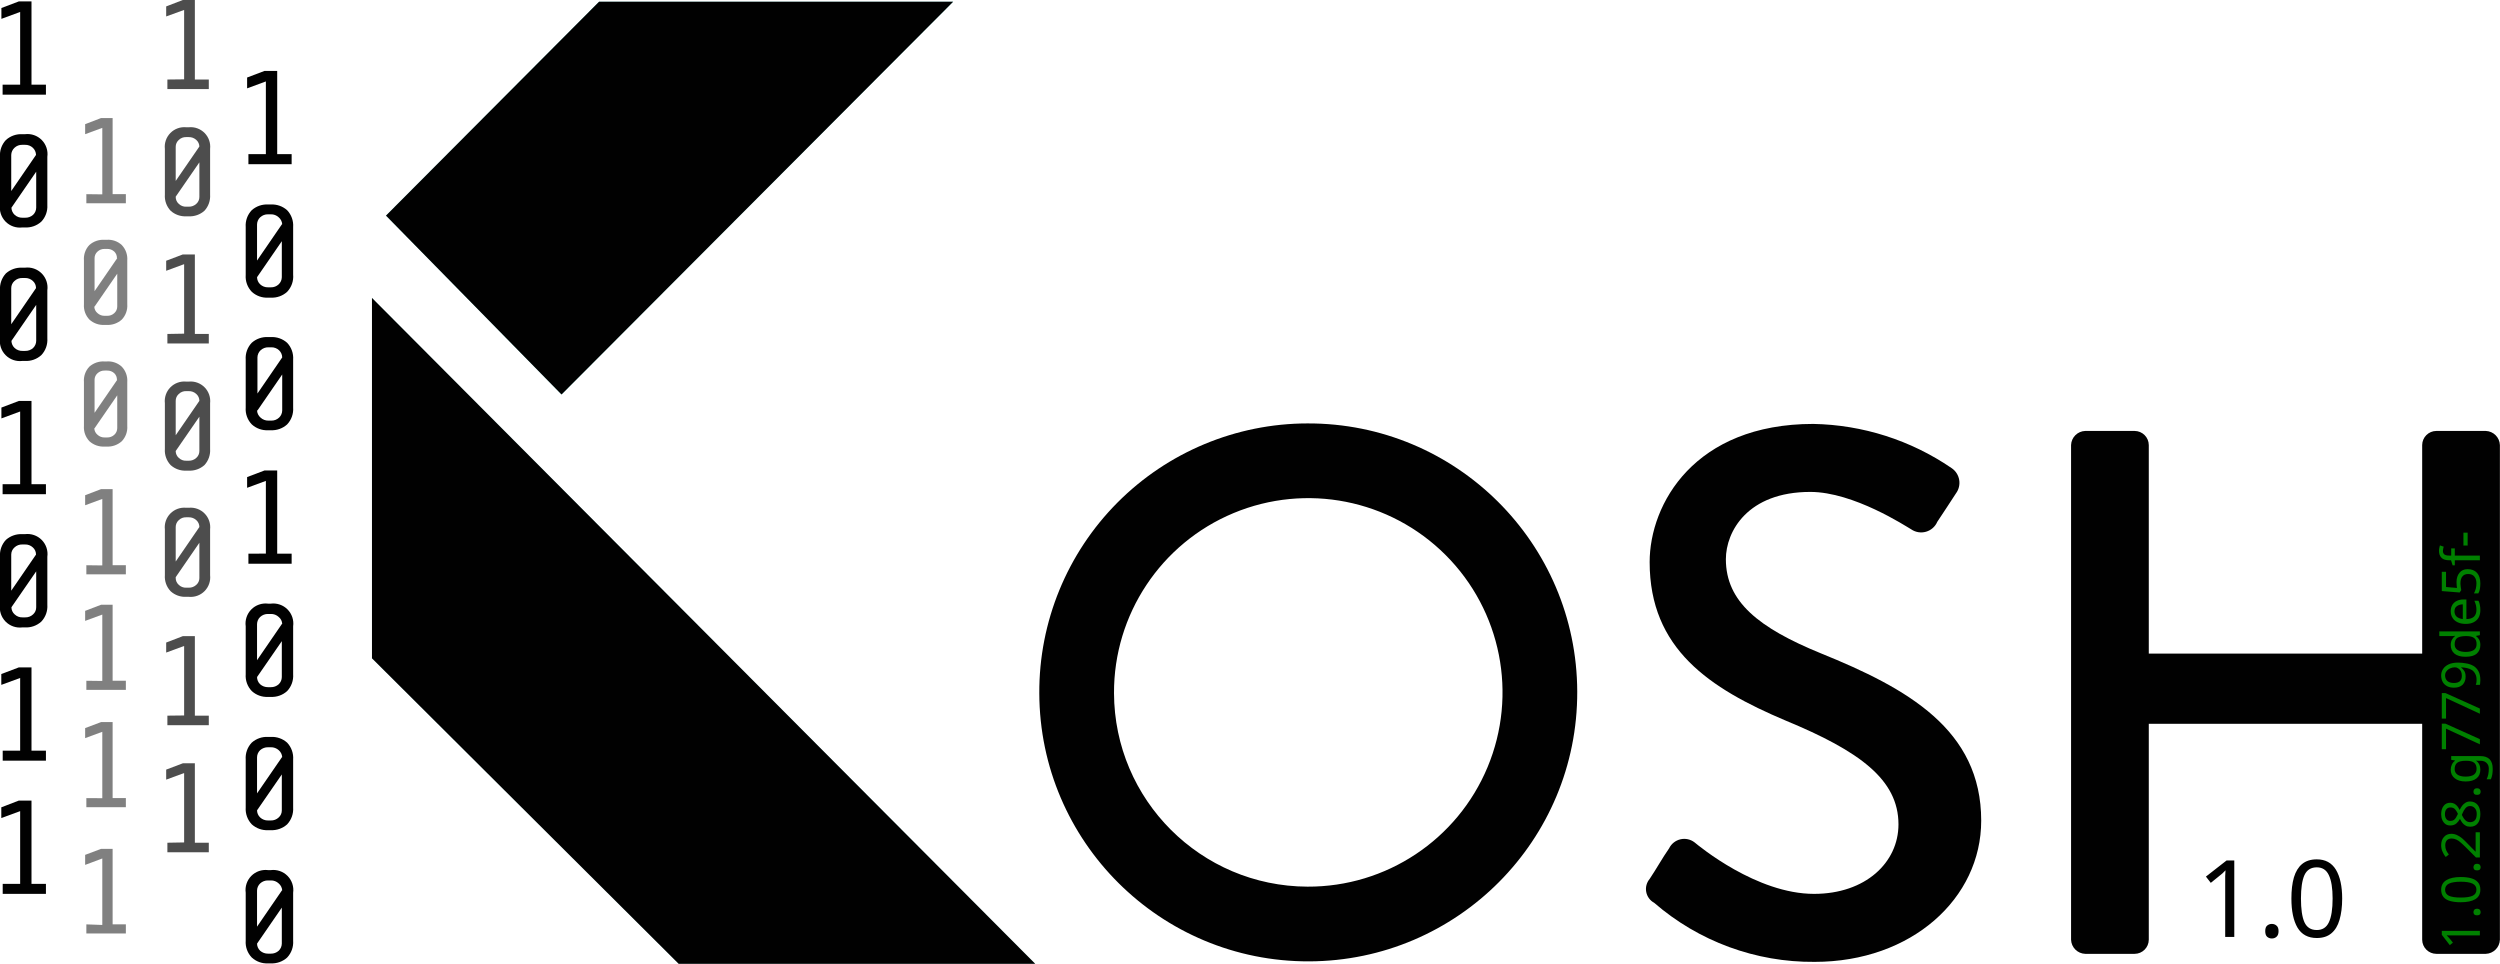
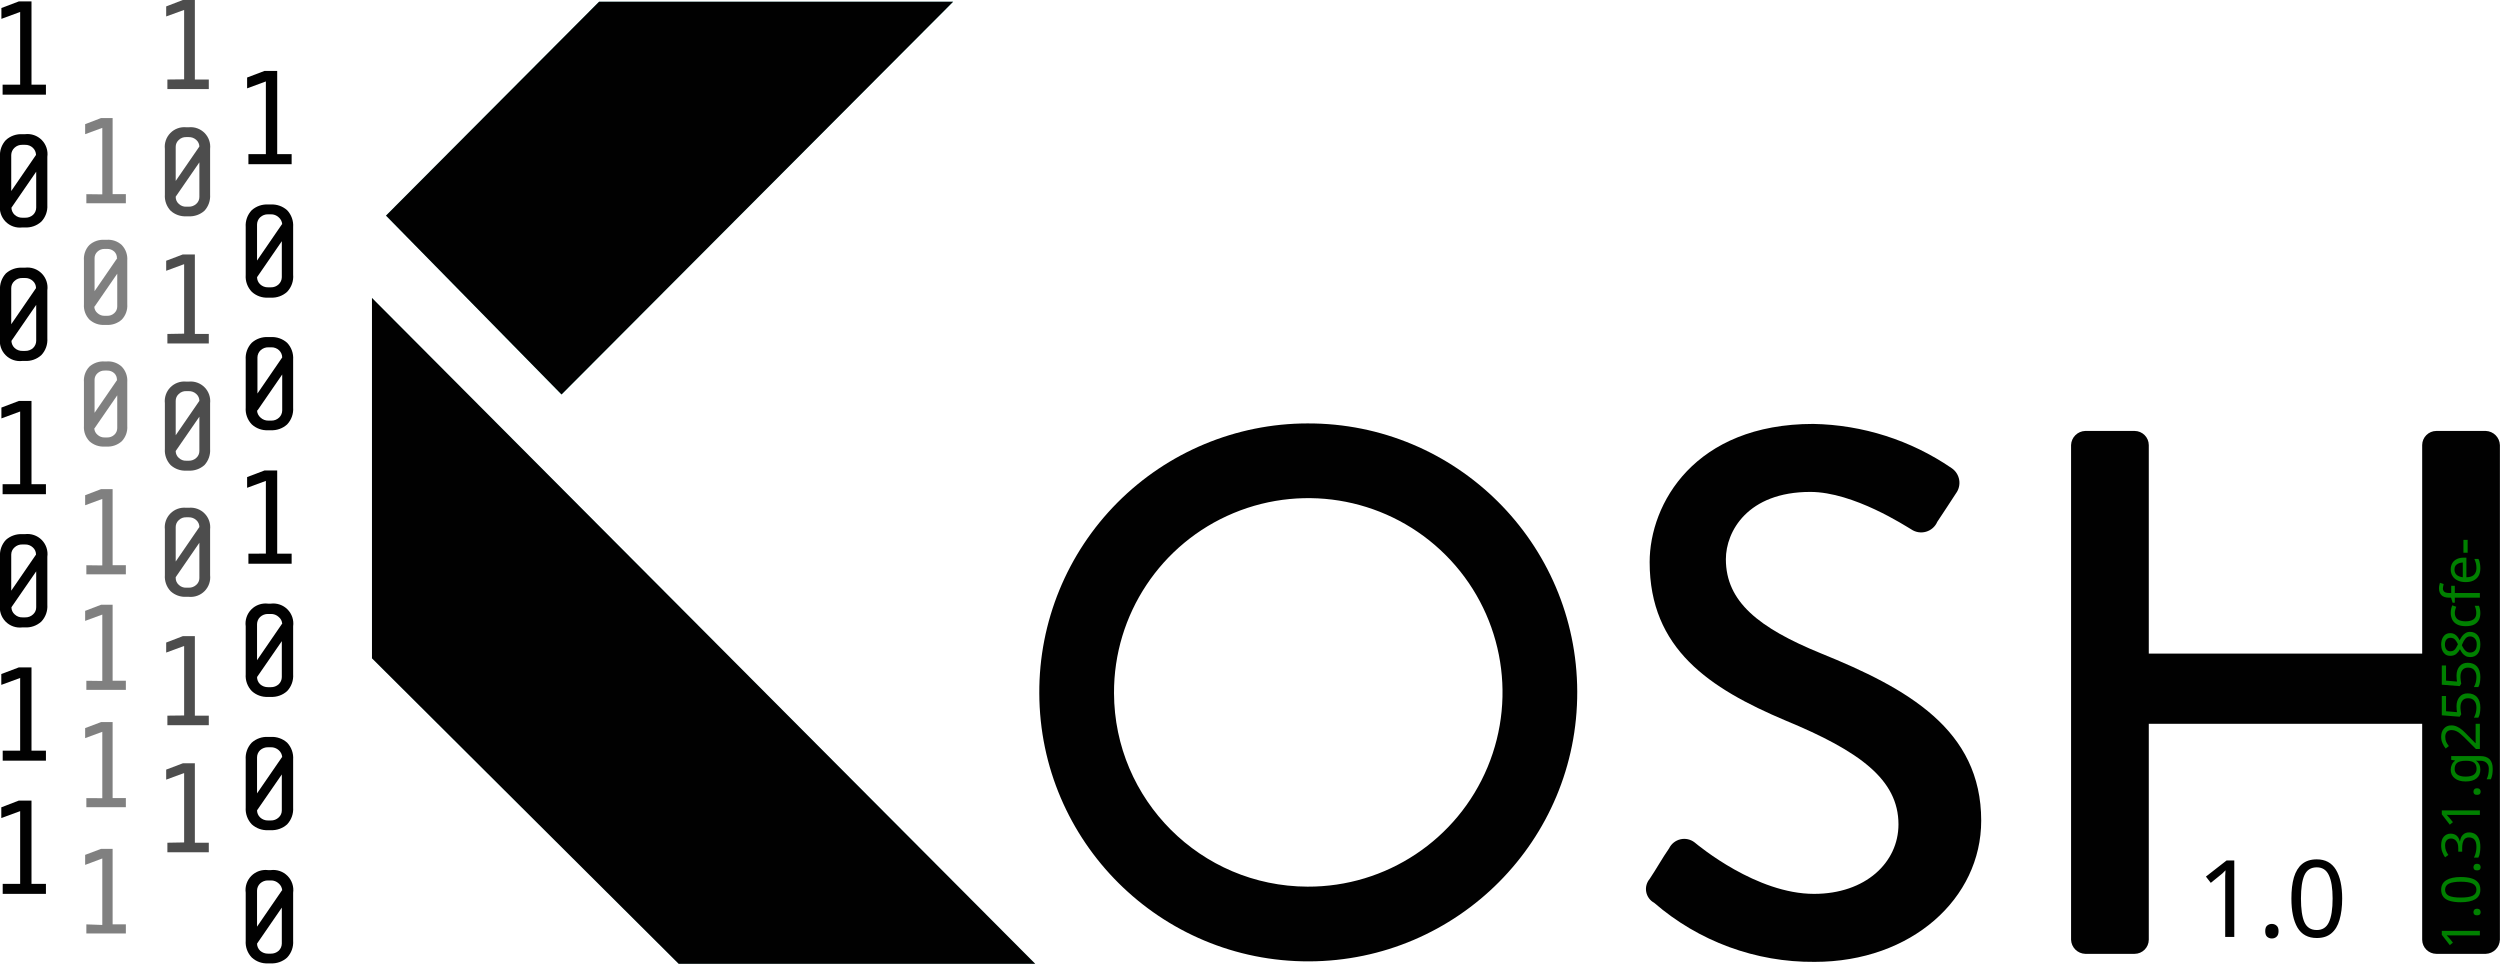
<svg xmlns="http://www.w3.org/2000/svg" viewBox="0 0 249.28 96.1" version="1.1" id="svg5833">
  <defs id="defs5750">
    <style id="style5748">.cls-1{isolation:isolate;}.cls-2,.cls-3,.cls-4,.cls-6{fill:#010101;}.cls-2,.cls-3,.cls-4,.cls-5{mix-blend-mode:multiply;}.cls-3{opacity:0.7;}.cls-4{opacity:0.5;}.cls-5{fill:#afdedc;}</style>
  </defs>
  <path class="cls-2" d="m 0.26,8.44 v 1 h 4.32 v -1 H 3.14 V 0.14 H 1.88 L 0.14,0.8 V 1.88 L 2.01,1.19 v 7.25 z" id="path5752" style="isolation:isolate;mix-blend-mode:multiply;fill:#010101" />
  <path class="cls-2" d="M 4.72,20.45 V 15.64 A 2,2 0 0 0 2.49,13.38 H 2.23 A 2.25,2.25 0 0 0 0.59,13.96 2.21,2.21 0 0 0 0,15.64 v 4.78 a 2,2 0 0 0 2.23,2.26 h 0.26 a 2.24,2.24 0 0 0 1.63,-0.58 2.21,2.21 0 0 0 0.6,-1.65 z m -1.13,-5 -2.47,3.6 v -3.6 a 1,1 0 0 1 0.32,-0.71 1.08,1.08 0 0 1 0.79,-0.3 h 0.26 a 1.09,1.09 0 0 1 0.79,0.3 1,1 0 0 1 0.31,0.68 z m -2.45,5.26 2.47,-3.59 v 3.59 A 1,1 0 0 1 3.3,21.42 1.13,1.13 0 0 1 2.51,21.71 H 2.25 A 1.11,1.11 0 0 1 1.46,21.42 1,1 0 0 1 1.14,20.71 Z" id="path5754" style="isolation:isolate;mix-blend-mode:multiply;fill:#010101" />
  <path class="cls-2" d="M 4.72,33.73 V 28.95 A 2,2 0 0 0 2.49,26.69 H 2.23 A 2.29,2.29 0 0 0 0.59,27.26 2.25,2.25 0 0 0 0,28.95 v 4.78 a 2,2 0 0 0 2.23,2.26 h 0.26 a 2.24,2.24 0 0 0 1.63,-0.58 2.21,2.21 0 0 0 0.6,-1.68 z m -1.13,-5 -2.47,3.6 v -3.6 a 0.94,0.94 0 0 1 0.32,-0.71 1.08,1.08 0 0 1 0.79,-0.3 h 0.26 a 1.09,1.09 0 0 1 0.79,0.3 0.93,0.93 0 0 1 0.31,0.68 z M 1.14,33.99 3.61,30.4 v 3.59 A 1,1 0 0 1 3.3,34.7 1.13,1.13 0 0 1 2.51,34.99 H 2.25 A 1.11,1.11 0 0 1 1.46,34.7 1,1 0 0 1 1.14,33.99 Z" id="path5756" style="isolation:isolate;mix-blend-mode:multiply;fill:#010101" />
  <path class="cls-2" d="m 0.26,48.28 v 1 h 4.32 v -1 H 3.14 v -8.3 H 1.88 l -1.74,0.66 v 1.08 l 1.87,-0.69 v 7.25 z" id="path5758" style="isolation:isolate;mix-blend-mode:multiply;fill:#010101" />
  <path class="cls-2" d="M 4.72,60.3 V 55.52 A 2,2 0 0 0 2.49,53.26 H 2.23 A 2.29,2.29 0 0 0 0.59,53.83 2.23,2.23 0 0 0 0,55.52 v 4.78 a 2,2 0 0 0 2.23,2.26 h 0.26 a 2.24,2.24 0 0 0 1.63,-0.58 2.21,2.21 0 0 0 0.6,-1.68 z m -1.13,-5 -2.47,3.6 v -3.6 a 0.94,0.94 0 0 1 0.32,-0.71 1.08,1.08 0 0 1 0.79,-0.3 h 0.26 a 1.09,1.09 0 0 1 0.79,0.3 0.93,0.93 0 0 1 0.31,0.68 z m -2.45,5.25 2.47,-3.58 v 3.58 A 0.93,0.93 0 0 1 3.3,61.26 1.09,1.09 0 0 1 2.51,61.56 H 2.25 A 1.08,1.08 0 0 1 1.46,61.26 0.94,0.94 0 0 1 1.14,60.55 Z" id="path5760" style="isolation:isolate;mix-blend-mode:multiply;fill:#010101" />
  <path class="cls-2" d="m 0.27,74.85 v 1 h 4.31 v -1 H 3.14 v -8.3 H 1.87 l -1.74,0.66 v 1.08 L 2.01,67.6 v 7.25 z" id="path5762" style="isolation:isolate;mix-blend-mode:multiply;fill:#010101" />
  <path class="cls-2" d="m 0.27,88.13 v 1 h 4.31 v -1 H 3.14 v -8.3 H 1.87 L 0.13,80.5 v 1.07 l 1.88,-0.69 v 7.25 z" id="path5764" style="isolation:isolate;mix-blend-mode:multiply;fill:#010101" />
  <path class="cls-2" d="m 24.77,15.37 v 1 h 4.31 v -1 h -1.44 v -8.3 h -1.26 l -1.74,0.66 v 1.08 l 1.87,-0.69 v 7.25 z" id="path5766" style="isolation:isolate;mix-blend-mode:multiply;fill:#010101" />
  <path class="cls-2" d="M 29.23,27.38 V 22.64 A 2.21,2.21 0 0 0 28.63,20.96 2.26,2.26 0 0 0 27,20.39 h -0.27 a 2.26,2.26 0 0 0 -1.63,0.57 2.21,2.21 0 0 0 -0.6,1.68 v 4.78 a 2.18,2.18 0 0 0 0.61,1.68 2.22,2.22 0 0 0 1.62,0.58 H 27 a 2.26,2.26 0 0 0 1.63,-0.58 2.21,2.21 0 0 0 0.6,-1.72 z m -1.13,-5 -2.47,3.6 v -3.6 a 1,1 0 0 1 0.31,-0.71 1.11,1.11 0 0 1 0.79,-0.3 H 27 a 1.09,1.09 0 0 1 0.79,0.3 1,1 0 0 1 0.35,0.68 z m -2.47,5.26 2.47,-3.59 v 3.59 a 1,1 0 0 1 -0.31,0.71 1.09,1.09 0 0 1 -0.79,0.3 h -0.27 a 1.11,1.11 0 0 1 -0.79,-0.3 1,1 0 0 1 -0.31,-0.71 z" id="path5768" style="isolation:isolate;mix-blend-mode:multiply;fill:#010101" />
  <path class="cls-2" d="M 29.23,40.64 V 35.86 A 2.21,2.21 0 0 0 28.63,34.18 2.26,2.26 0 0 0 27,33.61 h -0.27 a 2.26,2.26 0 0 0 -1.63,0.57 2.21,2.21 0 0 0 -0.6,1.68 v 4.78 a 2.18,2.18 0 0 0 0.61,1.68 2.22,2.22 0 0 0 1.62,0.58 H 27 a 2.26,2.26 0 0 0 1.63,-0.58 2.21,2.21 0 0 0 0.6,-1.68 z m -1.09,-5 -2.47,3.6 v -3.6 a 1,1 0 0 1 0.31,-0.71 1.11,1.11 0 0 1 0.79,-0.3 h 0.27 a 1.09,1.09 0 0 1 0.79,0.3 1,1 0 0 1 0.31,0.71 z m -2.47,5.29 2.47,-3.59 v 3.59 a 1,1 0 0 1 -0.31,0.71 1.09,1.09 0 0 1 -0.79,0.3 h -0.27 a 1.11,1.11 0 0 1 -0.79,-0.3 1,1 0 0 1 -0.35,-0.72 z" id="path5770" style="isolation:isolate;mix-blend-mode:multiply;fill:#010101" />
  <path class="cls-2" d="m 24.77,55.21 v 1 h 4.31 v -1 h -1.44 v -8.3 h -1.26 l -1.74,0.66 v 1.07 l 1.87,-0.69 v 7.25 z" id="path5772" style="isolation:isolate;mix-blend-mode:multiply;fill:#010101" />
  <path class="cls-2" d="M 29.23,67.23 V 62.45 A 2,2 0 0 0 27,60.19 h -0.27 a 2,2 0 0 0 -2.23,2.26 v 4.78 a 2.18,2.18 0 0 0 0.61,1.68 2.22,2.22 0 0 0 1.62,0.58 H 27 a 2.26,2.26 0 0 0 1.63,-0.58 2.21,2.21 0 0 0 0.6,-1.68 z m -1.13,-5 -2.47,3.6 v -3.6 a 1,1 0 0 1 0.31,-0.71 1.11,1.11 0 0 1 0.79,-0.3 H 27 a 1.09,1.09 0 0 1 0.79,0.3 0.93,0.93 0 0 1 0.35,0.68 z m -2.47,5.28 2.47,-3.58 v 3.58 A 1,1 0 0 1 27.79,68.23 1.13,1.13 0 0 1 27,68.52 h -0.27 a 1.15,1.15 0 0 1 -0.79,-0.29 1,1 0 0 1 -0.31,-0.75 z" id="path5774" style="isolation:isolate;mix-blend-mode:multiply;fill:#010101" />
  <path class="cls-2" d="M 29.23,80.52 V 75.74 A 2.22,2.22 0 0 0 28.63,74.05 2.26,2.26 0 0 0 27,73.48 h -0.27 a 2.26,2.26 0 0 0 -1.63,0.57 2.22,2.22 0 0 0 -0.6,1.69 v 4.78 a 2.21,2.21 0 0 0 0.61,1.68 2.26,2.26 0 0 0 1.62,0.58 H 27 a 2.3,2.3 0 0 0 1.63,-0.58 2.24,2.24 0 0 0 0.6,-1.68 z m -1.13,-5 -2.47,3.59 v -3.59 a 1,1 0 0 1 0.31,-0.72 1.15,1.15 0 0 1 0.79,-0.29 H 27 a 1.13,1.13 0 0 1 0.79,0.29 1,1 0 0 1 0.35,0.69 z m -2.47,5.28 2.47,-3.58 v 3.58 a 0.93,0.93 0 0 1 -0.31,0.71 1.09,1.09 0 0 1 -0.79,0.3 h -0.27 a 1.11,1.11 0 0 1 -0.79,-0.3 1,1 0 0 1 -0.31,-0.74 z" id="path5776" style="isolation:isolate;mix-blend-mode:multiply;fill:#010101" />
  <path class="cls-2" d="M 29.23,93.8 V 89.02 A 2,2 0 0 0 27,86.76 h -0.27 a 2,2 0 0 0 -2.23,2.26 v 4.78 a 2.18,2.18 0 0 0 0.61,1.68 2.22,2.22 0 0 0 1.62,0.58 H 27 a 2.26,2.26 0 0 0 1.63,-0.58 2.21,2.21 0 0 0 0.6,-1.68 z m -1.13,-5 -2.47,3.6 v -3.6 a 1,1 0 0 1 0.31,-0.71 1.11,1.11 0 0 1 0.79,-0.3 H 27 a 1.09,1.09 0 0 1 0.79,0.3 1,1 0 0 1 0.35,0.68 z m -2.47,5.29 2.47,-3.59 v 3.59 A 1,1 0 0 1 27.79,94.8 1.13,1.13 0 0 1 27,95.09 H 26.73 A 1.15,1.15 0 0 1 25.94,94.8 1,1 0 0 1 25.63,94.06 Z" id="path5778" style="isolation:isolate;mix-blend-mode:multiply;fill:#010101" />
  <path class="cls-3" d="m 16.69,7.93 v 0.95 h 4.13 V 7.93 H 19.43 V 0 h -1.2 l -1.66,0.64 v 1 l 1.79,-0.65 v 6.92 z" id="path5780" style="opacity:0.7;isolation:isolate;mix-blend-mode:multiply;fill:#010101" />
  <path class="cls-3" d="m 20.95,19.41 v -4.56 a 1.95,1.95 0 0 0 -2.13,-2.16 h -0.25 a 1.95,1.95 0 0 0 -2.13,2.16 v 4.56 a 2.12,2.12 0 0 0 0.58,1.61 2.17,2.17 0 0 0 1.55,0.55 h 0.25 a 2.2,2.2 0 0 0 1.56,-0.55 2.15,2.15 0 0 0 0.57,-1.61 z m -1.07,-4.8 -2.36,3.43 v -3.4 a 0.9,0.9 0 0 1 0.3,-0.68 1,1 0 0 1 0.75,-0.29 h 0.25 a 1.06,1.06 0 0 1 0.76,0.29 0.9,0.9 0 0 1 0.3,0.68 z m -2.36,5 2.36,-3.42 v 3.45 a 0.9,0.9 0 0 1 -0.3,0.68 1.06,1.06 0 0 1 -0.76,0.29 h -0.25 a 1,1 0 0 1 -0.75,-0.29 0.9,0.9 0 0 1 -0.3,-0.68 z" id="path5782" style="opacity:0.7;isolation:isolate;mix-blend-mode:multiply;fill:#010101" />
  <path class="cls-3" d="m 16.69,33.3 v 0.95 h 4.13 V 33.3 h -1.39 v -7.93 h -1.2 L 16.57,26 v 1 l 1.79,-0.66 v 6.93 z" id="path5784" style="opacity:0.7;isolation:isolate;mix-blend-mode:multiply;fill:#010101" />
  <path class="cls-3" d="m 20.95,44.77 v -4.56 a 1.95,1.95 0 0 0 -2.13,-2.16 h -0.25 a 1.95,1.95 0 0 0 -2.13,2.16 v 4.56 a 2.12,2.12 0 0 0 0.58,1.61 2.17,2.17 0 0 0 1.55,0.55 h 0.25 a 2.2,2.2 0 0 0 1.56,-0.55 2.15,2.15 0 0 0 0.57,-1.61 z m -1.07,-4.8 -2.36,3.43 v -3.43 a 0.9,0.9 0 0 1 0.3,-0.68 1,1 0 0 1 0.75,-0.29 h 0.25 a 1.06,1.06 0 0 1 0.76,0.29 0.9,0.9 0 0 1 0.3,0.68 z m -2.36,5 2.36,-3.42 v 3.42 a 0.9,0.9 0 0 1 -0.3,0.68 1.06,1.06 0 0 1 -0.76,0.29 h -0.25 a 1,1 0 0 1 -0.75,-0.29 0.9,0.9 0 0 1 -0.3,-0.64 z" id="path5786" style="opacity:0.7;isolation:isolate;mix-blend-mode:multiply;fill:#010101" />
  <path class="cls-3" d="m 16.69,71.36 v 0.95 h 4.13 v -0.95 h -1.39 v -7.93 h -1.2 l -1.66,0.64 v 1 l 1.79,-0.66 v 6.93 z" id="path5788" style="opacity:0.7;isolation:isolate;mix-blend-mode:multiply;fill:#010101" />
  <path class="cls-3" d="m 20.95,57.35 v -4.56 a 1.95,1.95 0 0 0 -2.13,-2.16 h -0.25 a 1.95,1.95 0 0 0 -2.13,2.16 v 4.56 a 2.1,2.1 0 0 0 0.58,1.61 2.13,2.13 0 0 0 1.55,0.55 h 0.25 a 1.95,1.95 0 0 0 2.13,-2.16 z m -1.07,-4.8 -2.36,3.44 v -3.44 a 0.91,0.91 0 0 1 0.3,-0.68 1,1 0 0 1 0.75,-0.29 h 0.25 a 1.06,1.06 0 0 1 0.76,0.29 0.91,0.91 0 0 1 0.3,0.68 z m -2.36,5 2.36,-3.43 v 3.52 a 0.89,0.89 0 0 1 -0.3,0.67 1.06,1.06 0 0 1 -0.76,0.29 h -0.25 a 1,1 0 0 1 -0.75,-0.29 0.89,0.89 0 0 1 -0.3,-0.67 z" id="path5790" style="opacity:0.7;isolation:isolate;mix-blend-mode:multiply;fill:#010101" />
  <path class="cls-3" d="m 16.69,84.03 v 0.95 h 4.13 v -0.95 h -1.39 v -7.92 h -1.2 l -1.66,0.63 v 1 l 1.79,-0.66 V 84 Z" id="path5792" style="opacity:0.7;isolation:isolate;mix-blend-mode:multiply;fill:#010101" />
  <path class="cls-4" d="m 8.61,19.36 v 0.91 h 3.94 v -0.91 h -1.32 v -7.59 h -1.15 l -1.59,0.61 v 1 l 1.71,-0.63 v 6.63 z" id="path5794" style="opacity:0.5;isolation:isolate;mix-blend-mode:multiply;fill:#010101" />
  <path class="cls-4" d="m 12.69,30.34 v -4.37 a 2,2 0 0 0 -0.55,-1.54 2,2 0 0 0 -1.49,-0.52 h -0.24 a 2.09,2.09 0 0 0 -1.5,0.52 2,2 0 0 0 -0.54,1.54 v 4.37 a 2,2 0 0 0 0.55,1.53 2.07,2.07 0 0 0 1.49,0.53 h 0.24 a 2.09,2.09 0 0 0 1.49,-0.53 2,2 0 0 0 0.55,-1.53 z m -1,-4.6 -2.26,3.29 v -3.29 a 0.87,0.87 0 0 1 0.29,-0.65 1,1 0 0 1 0.72,-0.27 h 0.24 a 1,1 0 0 1 0.72,0.27 0.87,0.87 0 0 1 0.26,0.65 z m -2.26,4.83 2.26,-3.28 v 3.28 a 0.87,0.87 0 0 1 -0.29,0.65 1,1 0 0 1 -0.72,0.27 H 10.44 A 1,1 0 0 1 9.72,31.22 0.87,0.87 0 0 1 9.4,30.57 Z" id="path5796" style="opacity:0.5;isolation:isolate;mix-blend-mode:multiply;fill:#010101" />
  <path class="cls-4" d="m 8.61,67.88 v 0.91 h 3.94 V 67.88 H 11.23 V 60.3 h -1.15 l -1.59,0.61 v 1 l 1.71,-0.63 v 6.62 z" id="path5798" style="opacity:0.5;isolation:isolate;mix-blend-mode:multiply;fill:#010101" />
  <path class="cls-4" d="m 8.61,92.17 v 0.91 h 3.94 v -0.91 h -1.32 v -7.53 h -1.15 l -1.59,0.6 v 1 L 10.2,85.6 v 6.63 z" id="path5800" style="opacity:0.5;isolation:isolate;mix-blend-mode:multiply;fill:#010101" />
  <path class="cls-4" d="m 8.61,56.36 v 0.91 h 3.94 v -0.91 h -1.32 v -7.59 h -1.15 l -1.59,0.61 v 1 l 1.71,-0.63 v 6.63 z" id="path5802" style="opacity:0.5;isolation:isolate;mix-blend-mode:multiply;fill:#010101" />
  <path class="cls-4" d="M 12.69,42.47 V 38.1 a 2,2 0 0 0 -0.55,-1.54 2,2 0 0 0 -1.49,-0.52 h -0.24 a 2.09,2.09 0 0 0 -1.5,0.52 2,2 0 0 0 -0.54,1.54 v 4.37 a 2,2 0 0 0 0.55,1.53 2.07,2.07 0 0 0 1.49,0.53 h 0.24 A 2.09,2.09 0 0 0 12.14,44 2,2 0 0 0 12.69,42.47 Z m -1,-4.6 -2.26,3.29 v -3.29 a 0.87,0.87 0 0 1 0.29,-0.65 1,1 0 0 1 0.72,-0.27 h 0.24 a 1,1 0 0 1 0.72,0.27 0.87,0.87 0 0 1 0.26,0.65 z m -2.26,4.83 2.26,-3.28 v 3.28 a 0.89,0.89 0 0 1 -0.29,0.65 1,1 0 0 1 -0.72,0.27 H 10.44 A 1,1 0 0 1 9.72,43.35 0.89,0.89 0 0 1 9.4,42.7 Z" id="path5804" style="opacity:0.5;isolation:isolate;mix-blend-mode:multiply;fill:#010101" />
  <path class="cls-4" d="m 8.61,79.58 v 0.91 h 3.94 V 79.58 H 11.23 V 72 h -1.15 l -1.59,0.6 v 1 l 1.71,-0.63 v 6.62 z" id="path5806" style="opacity:0.5;isolation:isolate;mix-blend-mode:multiply;fill:#010101" />
  <polygon class="cls-5" points="37.09,29.71 37.09,65.64 67.67,96.1 103.22,96.1 " id="polygon5808" style="isolation:isolate;mix-blend-mode:multiply;fill:#afdedc" />
  <polygon class="cls-5" points="55.99,39.33 95.04,0.17 59.74,0.17 38.49,21.5 " id="polygon5810" style="isolation:isolate;mix-blend-mode:multiply;fill:#afdedc" />
  <polygon class="cls-5" points="55.99,39.33 95.04,0.17 59.74,0.17 38.49,21.5 " id="polygon5812" style="isolation:isolate;mix-blend-mode:multiply;fill:#afdedc" />
  <polygon class="cls-6" points="55.99,39.33 95.04,0.17 59.74,0.17 38.49,21.5 " id="polygon5814" style="isolation:isolate;fill:#010101" />
  <polygon class="cls-6" points="37.09,29.71 37.09,65.64 67.67,96.1 103.22,96.1 " id="polygon5816" style="isolation:isolate;fill:#010101" />
  <path class="cls-6" d="m 130.37,42.22 a 26.82,26.82 0 1 1 -26.74,26.9 26.78,26.78 0 0 1 26.74,-26.9 z m 0,46.19 a 19.37,19.37 0 1 0 -19.29,-19.29 19.36,19.36 0 0 0 19.29,19.29 z" id="path5818" style="isolation:isolate;fill:#010101" />
  <path class="cls-6" d="m 164.49,87.64 c 0.67,-1 1.27,-2.09 1.94,-3.05 a 1.68,1.68 0 0 1 2.53,-0.6 c 0.45,0.37 6.19,5.14 11.92,5.14 5.14,0 8.42,-3.13 8.42,-6.93 0,-4.47 -3.88,-7.3 -11.25,-10.35 -7.6,-3.21 -13.56,-7.15 -13.56,-15.8 0,-5.81 4.47,-13.78 16.32,-13.78 a 25.25,25.25 0 0 1 13.78,4.4 1.77,1.77 0 0 1 0.44,2.53 c -0.59,0.9 -1.26,1.94 -1.86,2.83 a 1.75,1.75 0 0 1 -2.6,0.75 c -0.53,-0.3 -5.74,-3.73 -10.06,-3.73 -6.26,0 -8.42,3.95 -8.42,6.71 0,4.24 3.28,6.85 9.46,9.38 8.64,3.5 16,7.6 16,16.69 0,7.75 -6.93,14.08 -16.61,14.08 a 24.11,24.11 0 0 1 -16,-5.89 1.56,1.56 0 0 1 -0.45,-2.38 z" id="path5820" style="isolation:isolate;fill:#010101" />
  <path class="cls-6" d="m 206.51,44.38 a 1.46,1.46 0 0 1 1.42,-1.41 h 4.91 a 1.42,1.42 0 0 1 1.42,1.41 v 20.79 h 27.26 V 44.38 a 1.42,1.42 0 0 1 1.42,-1.41 h 4.92 a 1.46,1.46 0 0 1 1.41,1.41 V 93.7 a 1.46,1.46 0 0 1 -1.41,1.41 h -4.92 A 1.42,1.42 0 0 1 241.52,93.7 V 72.17 H 214.26 V 93.7 a 1.42,1.42 0 0 1 -1.42,1.41 h -4.91 a 1.46,1.46 0 0 1 -1.42,-1.41 z" id="path5822" style="isolation:isolate;fill:#010101" />
  <text xml:space="preserve" style="font-style:normal;font-weight:normal;font-size:40px;line-height:1.25;font-family:sans-serif;letter-spacing:0px;word-spacing:0px;fill:#010101;fill-opacity:1;stroke:none;" x="219.004" y="93.422" id="text4318">
    <tspan id="tspan4316" x="219.004" y="93.422" style="font-style:normal;font-variant:normal;font-weight:normal;font-stretch:normal;font-size:10.667px;font-family:sans-serif;-inkscape-font-specification:'sans-serif, Normal';font-variant-ligatures:normal;font-variant-caps:normal;font-variant-numeric:normal;font-feature-settings:normal;text-align:start;writing-mode:lr-tb;text-anchor:start;fill:#010101;fill-opacity:1;">1.0</tspan>
  </text>
  <text xml:space="preserve" style="font-style:normal;font-weight:normal;font-size:40px;line-height:1.25;font-family:sans-serif;letter-spacing:0px;word-spacing:0px;fill:#000000;fill-opacity:1;stroke:none" x="-94.71" y="247.271" id="text4402" transform="rotate(-90)">
-     <tspan id="tspan4400" x="-94.71" y="247.271" style="font-style:normal;font-variant:normal;font-weight:normal;font-stretch:normal;font-size:5.333px;font-family:sans-serif;-inkscape-font-specification:'sans-serif, Normal';font-variant-ligatures:normal;font-variant-caps:normal;font-variant-numeric:normal;font-feature-settings:normal;text-align:start;writing-mode:lr-tb;text-anchor:start;fill:#008000">1.0.28.g779de5f-</tspan>
+     <tspan id="tspan4400" x="-94.71" y="247.271" style="font-style:normal;font-variant:normal;font-weight:normal;font-stretch:normal;font-size:5.333px;font-family:sans-serif;-inkscape-font-specification:'sans-serif, Normal';font-variant-ligatures:normal;font-variant-caps:normal;font-variant-numeric:normal;font-feature-settings:normal;text-align:start;writing-mode:lr-tb;text-anchor:start;fill:#008000">1.0.31.g2558cfe-</tspan>
  </text>
</svg>
